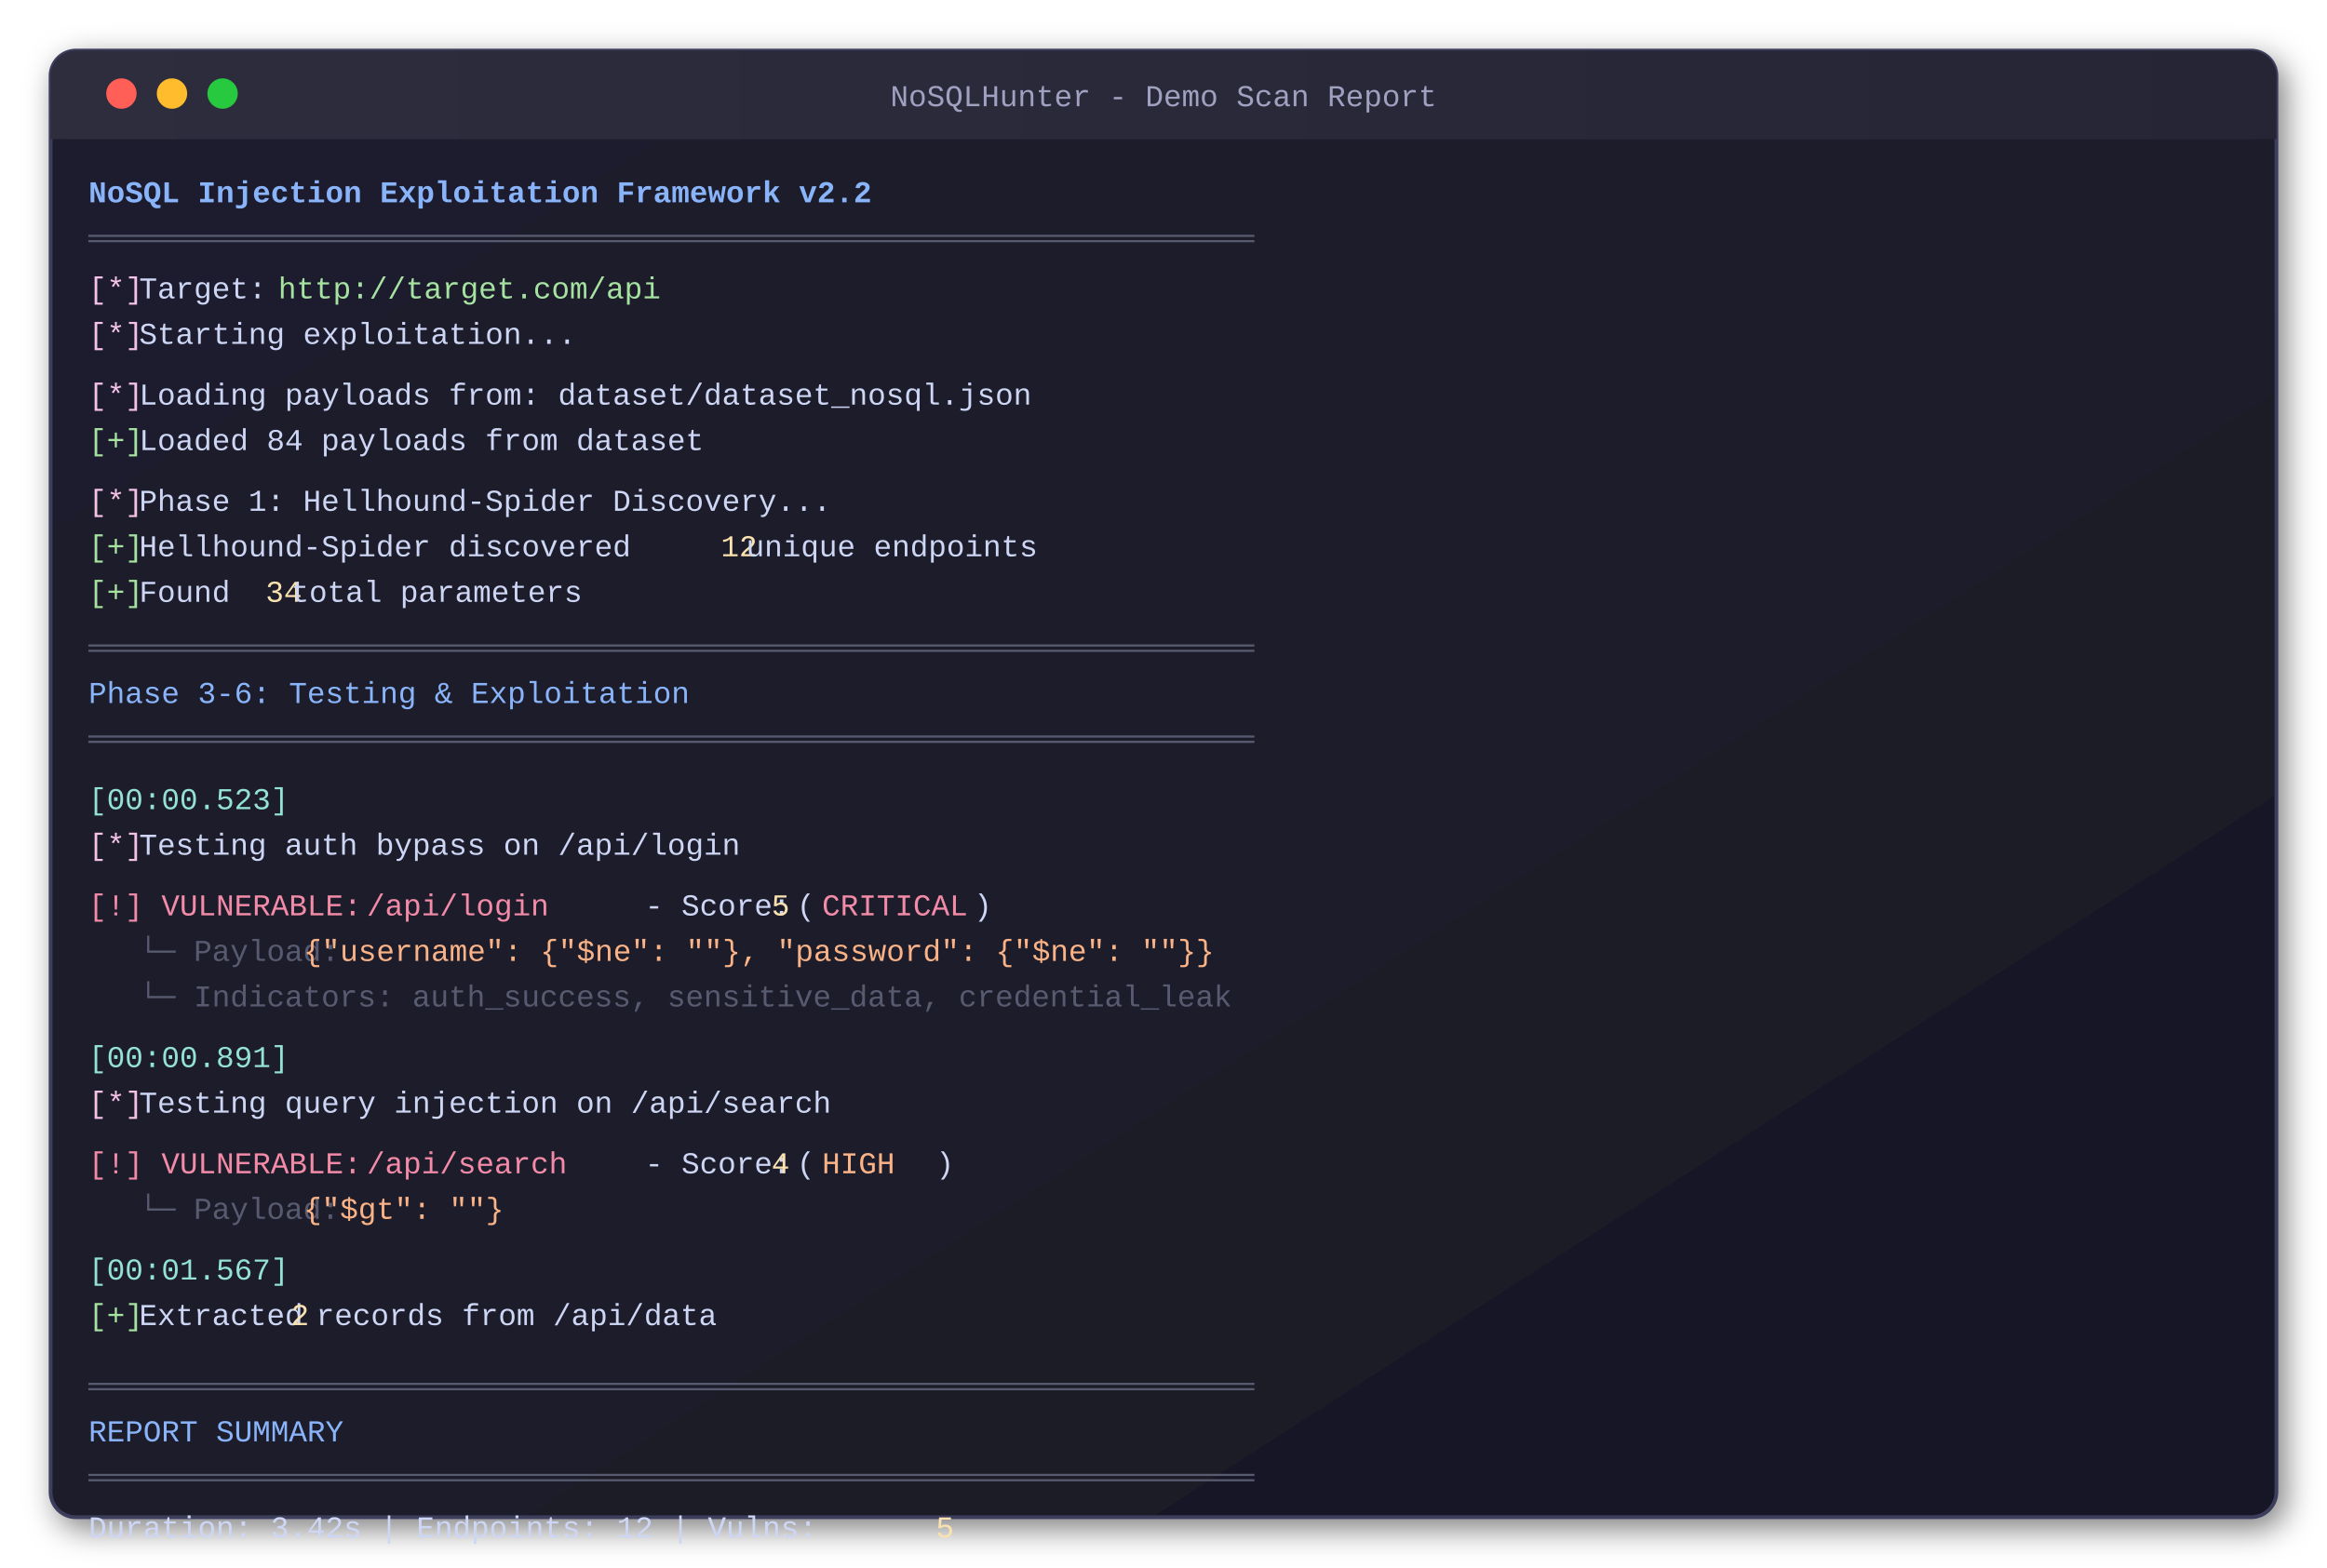
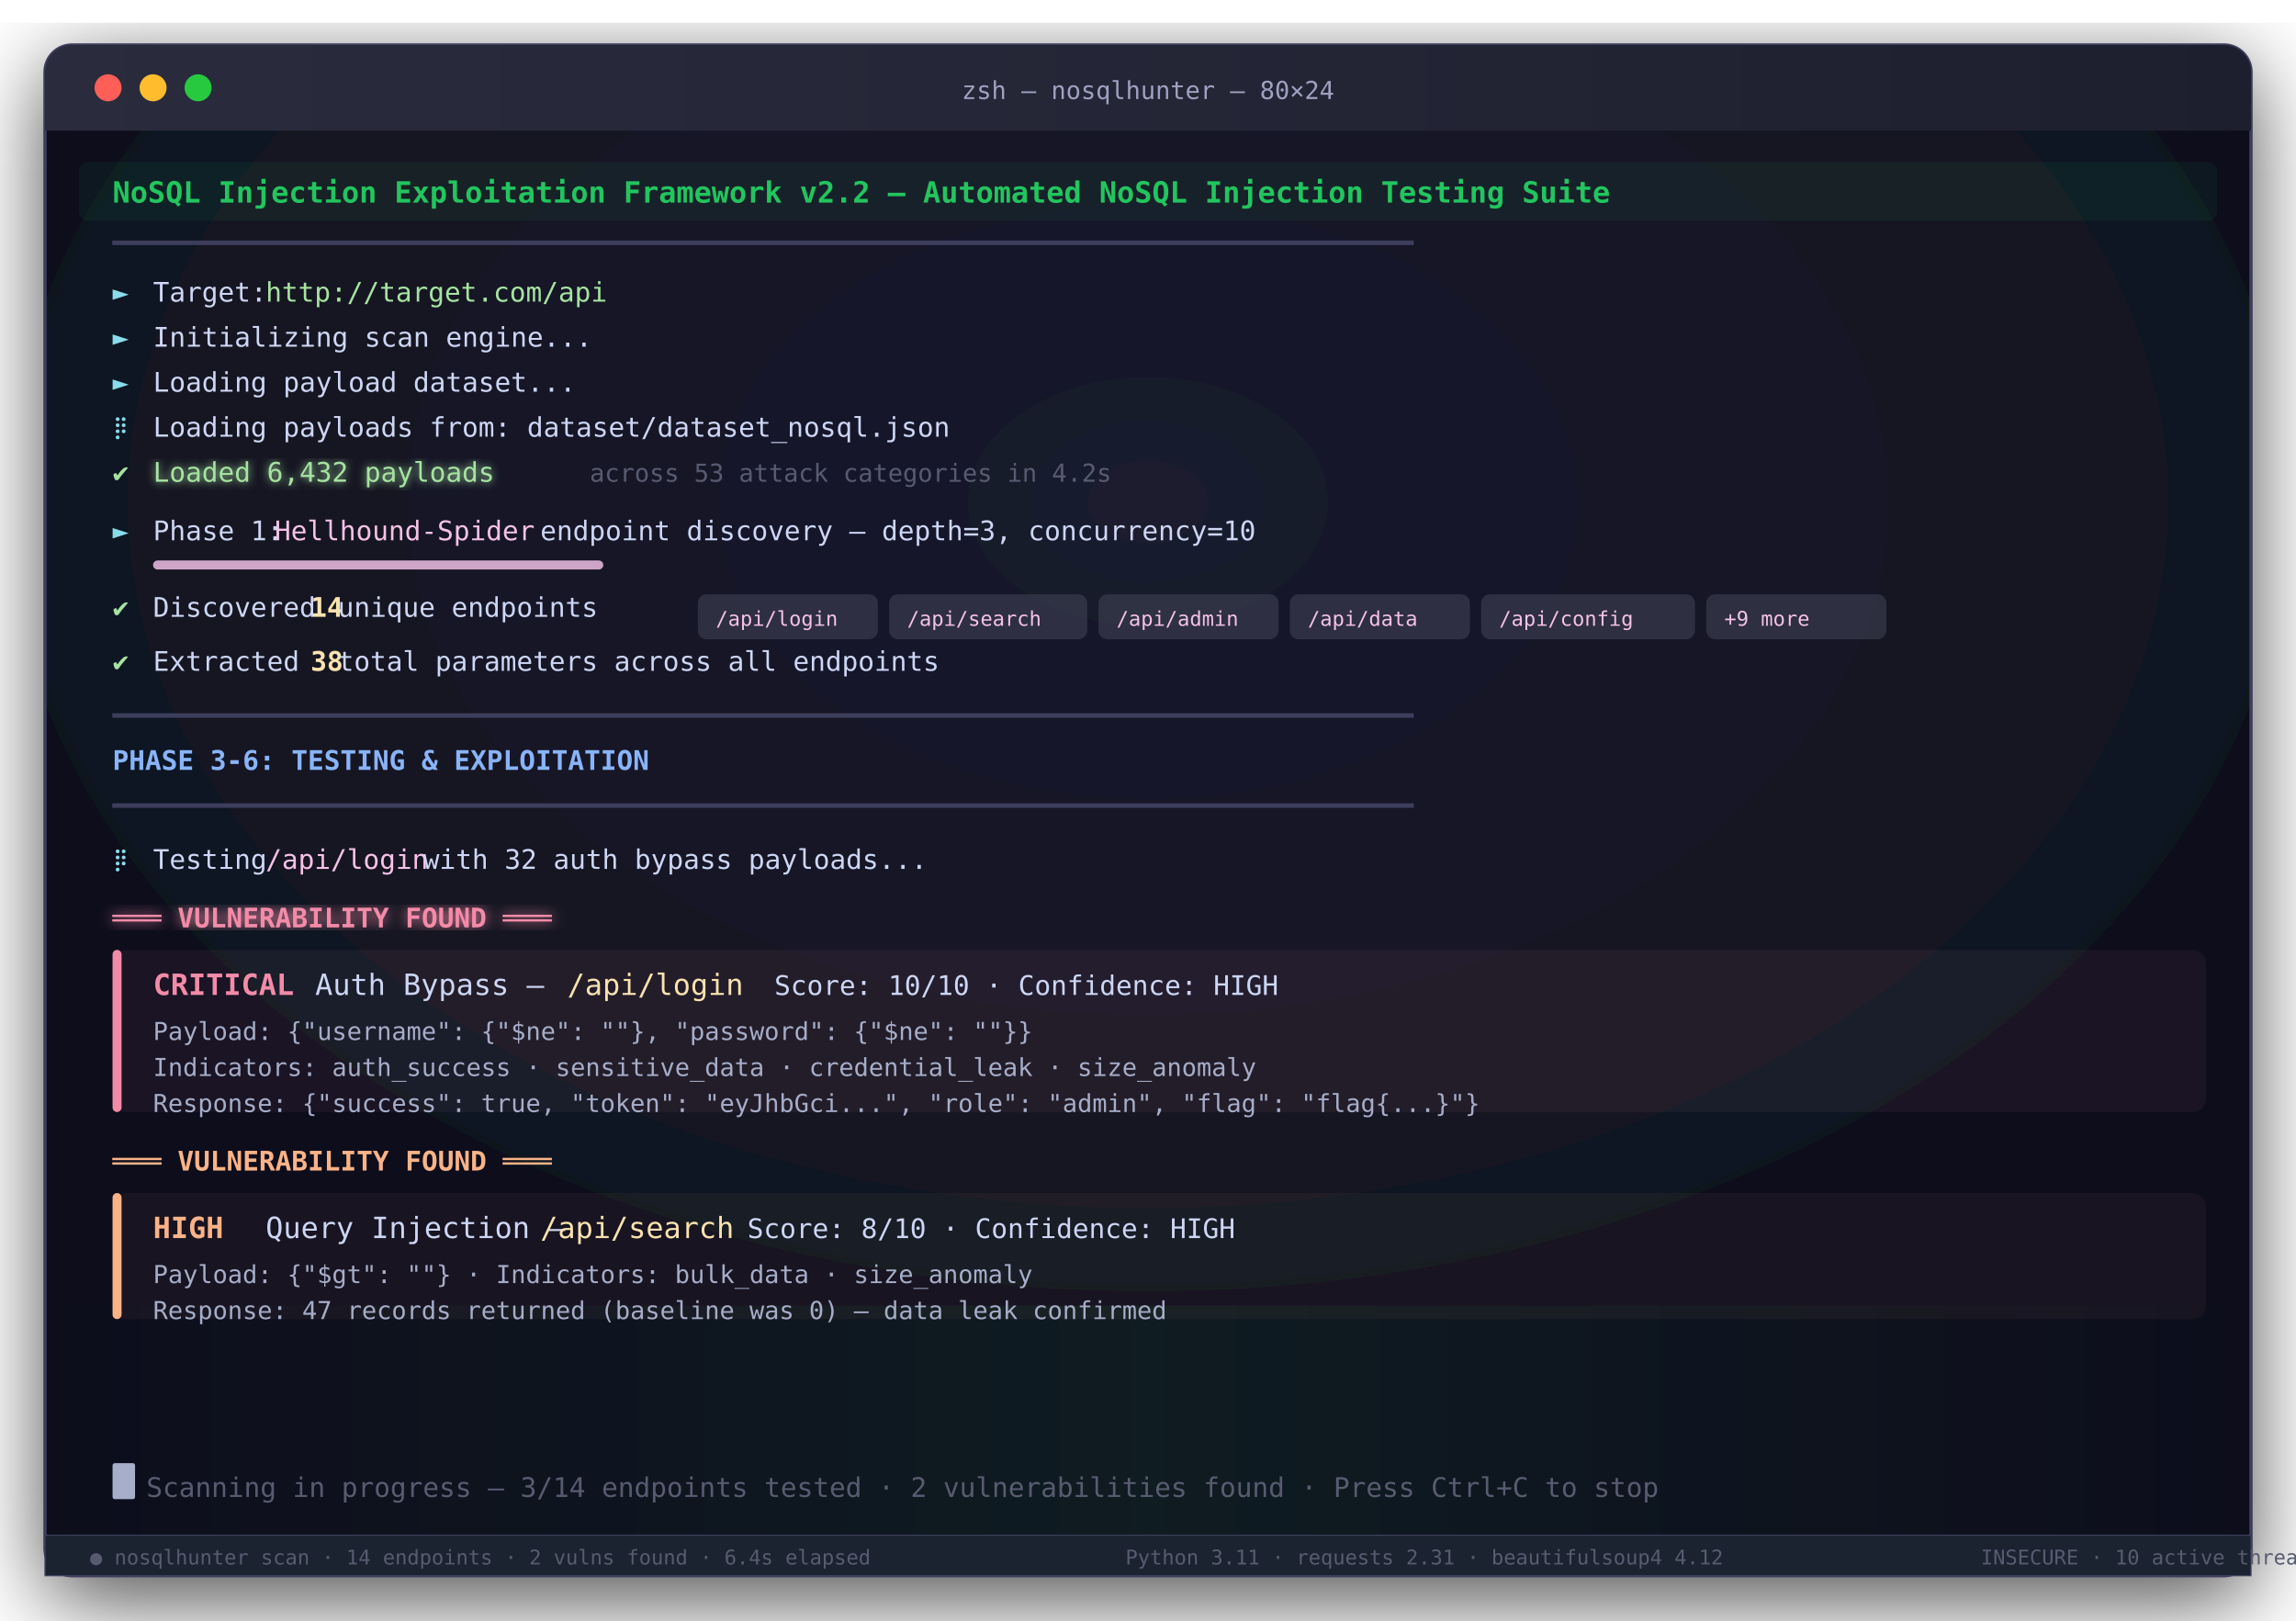
- <svg xmlns="http://www.w3.org/2000/svg" viewBox="0 0 920 620" font-family="'Courier New', 'Consolas', monospace">
+ <svg xmlns="http://www.w3.org/2000/svg" viewBox="0 0 1020 720" font-family="'JetBrains Mono', 'Fira Code', 'Consolas', monospace">
  <defs>
-     <linearGradient id="termBg" x1="0%" y1="0%" x2="100%" y2="100%">
-       <stop offset="0%" style="stop-color:#1e1e2e" />
-       <stop offset="100%" style="stop-color:#181825" />
+     <radialGradient id="termGlow" cx="50%" cy="30%" r="70%">
+       <stop offset="0%" style="stop-color:#1a1b2e" />
+       <stop offset="100%" style="stop-color:#0d0e1a" />
+     </radialGradient>
+     <linearGradient id="titleBar" x1="0%" y1="0%" x2="100%" y2="0%">
+       <stop offset="0%" style="stop-color:#2a2b3d" />
+       <stop offset="100%" style="stop-color:#1e1f2e" />
    </linearGradient>
-     <linearGradient id="titleBar" x1="0%" y1="0%" x2="100%" y2="0%">
-       <stop offset="0%" style="stop-color:#2d2d3d" />
-       <stop offset="100%" style="stop-color:#252535" />
+     <linearGradient id="scanLine" x1="0%" y1="0%" x2="100%" y2="0%">
+       <stop offset="0%" style="stop-color:#22c55e;stop-opacity:0" />
+       <stop offset="50%" style="stop-color:#22c55e;stop-opacity:0.08" />
+       <stop offset="100%" style="stop-color:#22c55e;stop-opacity:0" />
    </linearGradient>
-     <filter id="shadow">
-       <feDropShadow dx="3" dy="4" stdDeviation="6" flood-opacity="0.5" />
+     <filter id="terminalShadow">
+       <feDropShadow dx="0" dy="10" stdDeviation="20" flood-color="#000" flood-opacity="0.7" />
+     </filter>
+     <filter id="glowRed">
+       <feGaussianBlur stdDeviation="3" result="blur" />
+       <feMerge>
+         <feMergeNode in="blur" />
+         <feMergeNode in="SourceGraphic" />
+       </feMerge>
+     </filter>
+     <filter id="glowGreen">
+       <feGaussianBlur stdDeviation="2" result="blur" />
+       <feMerge>
+         <feMergeNode in="blur" />
+         <feMergeNode in="SourceGraphic" />
+       </feMerge>
    </filter>
  </defs>
-   <rect x="20" y="20" width="880" height="580" rx="10" fill="url(#termBg)" stroke="#3d3d5c" stroke-width="1.5" filter="url(#shadow)" />
-   <rect x="20" y="20" width="880" height="35" rx="10" fill="url(#titleBar)" />
-   <rect x="20" y="45" width="880" height="10" fill="url(#titleBar)" />
-   <circle cx="48" cy="37" r="6" fill="#ff5f56" />
-   <circle cx="68" cy="37" r="6" fill="#ffbd2e" />
-   <circle cx="88" cy="37" r="6" fill="#27c93f" />
-   <text x="460" y="42" text-anchor="middle" fill="#a0a0c0" font-size="12">NoSQLHunter - Demo Scan Report</text>
-   <text x="35" y="80" fill="#89b4fa" font-size="12" font-weight="bold">NoSQL Injection Exploitation Framework v2.2</text>
-   <text x="35" y="98" fill="#585b70" font-size="12">════════════════════════════════════════════════════════════════</text>
-   <text x="35" y="118" fill="#f5c2e7" font-size="12">[*]</text>
-   <text x="55" y="118" fill="#cdd6f4" font-size="12"> Target: </text>
-   <text x="110" y="118" fill="#a6e3a1" font-size="12">http://target.com/api</text>
-   <text x="35" y="136" fill="#f5c2e7" font-size="12">[*]</text>
-   <text x="55" y="136" fill="#cdd6f4" font-size="12"> Starting exploitation...</text>
-   <text x="35" y="160" fill="#f5c2e7" font-size="12">[*]</text>
-   <text x="55" y="160" fill="#cdd6f4" font-size="12"> Loading payloads from: dataset/dataset_nosql.json</text>
-   <text x="35" y="178" fill="#a6e3a1" font-size="12">[+]</text>
-   <text x="55" y="178" fill="#cdd6f4" font-size="12"> Loaded 84 payloads from dataset</text>
-   <text x="35" y="202" fill="#f5c2e7" font-size="12">[*]</text>
-   <text x="55" y="202" fill="#cdd6f4" font-size="12"> Phase 1: Hellhound-Spider Discovery...</text>
-   <text x="35" y="220" fill="#a6e3a1" font-size="12">[+]</text>
-   <text x="55" y="220" fill="#cdd6f4" font-size="12"> Hellhound-Spider discovered </text>
-   <text x="285" y="220" fill="#f9e2af" font-size="12">12</text>
-   <text x="295" y="220" fill="#cdd6f4" font-size="12"> unique endpoints</text>
-   <text x="35" y="238" fill="#a6e3a1" font-size="12">[+]</text>
-   <text x="55" y="238" fill="#cdd6f4" font-size="12"> Found </text>
-   <text x="105" y="238" fill="#f9e2af" font-size="12">34</text>
-   <text x="115" y="238" fill="#cdd6f4" font-size="12"> total parameters</text>
-   <text x="35" y="260" fill="#585b70" font-size="12">════════════════════════════════════════════════════════════════</text>
-   <text x="35" y="278" fill="#89b4fa" font-size="12">  Phase 3-6: Testing &amp; Exploitation</text>
-   <text x="35" y="296" fill="#585b70" font-size="12">════════════════════════════════════════════════════════════════</text>
-   <text x="35" y="320" fill="#94e2d5" font-size="12">[00:00.523]</text>
-   <text x="35" y="338" fill="#f5c2e7" font-size="12">[*]</text>
-   <text x="55" y="338" fill="#cdd6f4" font-size="12"> Testing auth bypass on /api/login</text>
-   <text x="35" y="362" fill="#f38ba8" font-size="12">[!] VULNERABLE:</text>
-   <text x="145" y="362" fill="#f38ba8" font-size="12"> /api/login</text>
-   <text x="255" y="362" fill="#cdd6f4" font-size="12"> - Score: </text>
-   <text x="305" y="362" fill="#f9e2af" font-size="12">5</text>
-   <text x="315" y="362" fill="#cdd6f4" font-size="12"> (</text>
-   <text x="325" y="362" fill="#f38ba8" font-size="12">CRITICAL</text>
-   <text x="385" y="362" fill="#cdd6f4" font-size="12">)</text>
-   <text x="55" y="380" fill="#585b70" font-size="12">└─ Payload: </text>
-   <text x="120" y="380" fill="#fab387" font-size="12">{"username": {"$ne": ""}, "password": {"$ne": ""}}</text>
-   <text x="55" y="398" fill="#585b70" font-size="12">└─ Indicators: auth_success, sensitive_data, credential_leak</text>
-   <text x="35" y="422" fill="#94e2d5" font-size="12">[00:00.891]</text>
-   <text x="35" y="440" fill="#f5c2e7" font-size="12">[*]</text>
-   <text x="55" y="440" fill="#cdd6f4" font-size="12"> Testing query injection on /api/search</text>
-   <text x="35" y="464" fill="#f38ba8" font-size="12">[!] VULNERABLE:</text>
-   <text x="145" y="464" fill="#f38ba8" font-size="12"> /api/search</text>
-   <text x="255" y="464" fill="#cdd6f4" font-size="12"> - Score: </text>
-   <text x="305" y="464" fill="#f9e2af" font-size="12">4</text>
-   <text x="315" y="464" fill="#cdd6f4" font-size="12"> (</text>
-   <text x="325" y="464" fill="#fab387" font-size="12">HIGH</text>
-   <text x="370" y="464" fill="#cdd6f4" font-size="12">)</text>
-   <text x="55" y="482" fill="#585b70" font-size="12">└─ Payload: </text>
-   <text x="120" y="482" fill="#fab387" font-size="12">{"$gt": ""}</text>
-   <text x="35" y="506" fill="#94e2d5" font-size="12">[00:01.567]</text>
-   <text x="35" y="524" fill="#a6e3a1" font-size="12">[+]</text>
-   <text x="55" y="524" fill="#cdd6f4" font-size="12"> Extracted </text>
-   <text x="115" y="524" fill="#f9e2af" font-size="12">2</text>
-   <text x="125" y="524" fill="#cdd6f4" font-size="12"> records from /api/data</text>
-   <text x="35" y="552" fill="#585b70" font-size="12">════════════════════════════════════════════════════════════════</text>
-   <text x="35" y="570" fill="#89b4fa" font-size="12">  REPORT SUMMARY</text>
-   <text x="35" y="588" fill="#585b70" font-size="12">════════════════════════════════════════════════════════════════</text>
-   <text x="35" y="608" fill="#cdd6f4" font-size="12">  Duration: 3.42s  |  Endpoints: 12  |  Vulns: </text>
-   <text x="370" y="608" fill="#f9e2af" font-size="12">5</text>
+   <rect x="20" y="20" width="980" height="680" rx="12" fill="url(#termGlow)" stroke="#3d3d5c" stroke-width="1.5" filter="url(#terminalShadow)" />
+   <rect x="20" y="20" width="980" height="38" rx="12" fill="url(#titleBar)" />
+   <rect x="20" y="48" width="980" height="10" fill="url(#titleBar)" />
+   <circle cx="48" cy="39" r="6" fill="#ff5f56" />
+   <circle cx="68" cy="39" r="6" fill="#ffbd2e" />
+   <circle cx="88" cy="39" r="6" fill="#27c93f" />
+   <text x="510" y="44" text-anchor="middle" fill="#a0a0c0" font-size="11">zsh — nosqlhunter — 80×24</text>
+   <rect x="20" y="580" width="980" height="120" fill="url(#scanLine)" />
+   <rect x="35" y="72" width="950" height="26" rx="4" fill="#22c55e" opacity="0.06" />
+   <text x="50" y="90" fill="#22c55e" font-size="13" font-weight="700">NoSQL Injection Exploitation Framework v2.2 — Automated NoSQL Injection Testing Suite</text>
+   <text x="50" y="112" fill="#3d3d5c" font-size="12">━━━━━━━━━━━━━━━━━━━━━━━━━━━━━━━━━━━━━━━━━━━━━━━━━━━━━━━━━━━━━━━━━━━━━━━━━━━━━━━━</text>
+   <text x="50" y="134" fill="#89dceb" font-size="12">►</text>
+   <text x="68" y="134" fill="#cdd6f4" font-size="12"> Target:</text>
+   <text x="118" y="134" fill="#a6e3a1" font-size="12">http://target.com/api</text>
+   <text x="50" y="154" fill="#89dceb" font-size="12">►</text>
+   <text x="68" y="154" fill="#cdd6f4" font-size="12"> Initializing scan engine...</text>
+   <text x="50" y="174" fill="#89dceb" font-size="12">►</text>
+   <text x="68" y="174" fill="#cdd6f4" font-size="12"> Loading payload dataset...</text>
+   <text x="50" y="194" fill="#89dceb" font-size="12">⡿</text>
+   <text x="68" y="194" fill="#cdd6f4" font-size="12"> Loading payloads from: dataset/dataset_nosql.json</text>
+   <text x="50" y="214" fill="#a6e3a1" font-size="12">✔</text>
+   <text x="68" y="214" fill="#a6e3a1" font-size="12" filter="url(#glowGreen)"> Loaded 6,432 payloads</text>
+   <text x="262" y="214" fill="#585b70" font-size="11">across 53 attack categories in 4.2s</text>
+   <text x="50" y="240" fill="#89dceb" font-size="12">►</text>
+   <text x="68" y="240" fill="#cdd6f4" font-size="12"> Phase 1:</text>
+   <text x="122" y="240" fill="#f5c2e7" font-size="12">Hellhound-Spider</text>
+   <text x="240" y="240" fill="#cdd6f4" font-size="12"> endpoint discovery — depth=3, concurrency=10</text>
+   <rect x="68" y="249" width="200" height="4" rx="2" fill="#313244" />
+   <rect x="68" y="249" width="200" height="4" rx="2" fill="#f5c2e7" opacity="0.8" />
+   <text x="50" y="274" fill="#a6e3a1" font-size="12">✔</text>
+   <text x="68" y="274" fill="#cdd6f4" font-size="12"> Discovered</text>
+   <text x="138" y="274" fill="#f9e2af" font-size="12" font-weight="700">14</text>
+   <text x="150" y="274" fill="#cdd6f4" font-size="12"> unique endpoints</text>
+   <rect x="310" y="264" width="80" height="20" rx="4" fill="#45475a" opacity="0.5" />
+   <text x="318" y="278" fill="#f5c2e7" font-size="9">/api/login</text>
+   <rect x="395" y="264" width="88" height="20" rx="4" fill="#45475a" opacity="0.5" />
+   <text x="403" y="278" fill="#f5c2e7" font-size="9">/api/search</text>
+   <rect x="488" y="264" width="80" height="20" rx="4" fill="#45475a" opacity="0.5" />
+   <text x="496" y="278" fill="#f5c2e7" font-size="9">/api/admin</text>
+   <rect x="573" y="264" width="80" height="20" rx="4" fill="#45475a" opacity="0.5" />
+   <text x="581" y="278" fill="#f5c2e7" font-size="9">/api/data</text>
+   <rect x="658" y="264" width="95" height="20" rx="4" fill="#45475a" opacity="0.5" />
+   <text x="666" y="278" fill="#f5c2e7" font-size="9">/api/config</text>
+   <rect x="758" y="264" width="80" height="20" rx="4" fill="#45475a" opacity="0.5" />
+   <text x="766" y="278" fill="#f5c2e7" font-size="9">+9 more</text>
+   <text x="50" y="298" fill="#a6e3a1" font-size="12">✔</text>
+   <text x="68" y="298" fill="#cdd6f4" font-size="12"> Extracted</text>
+   <text x="138" y="298" fill="#f9e2af" font-size="12" font-weight="700">38</text>
+   <text x="150" y="298" fill="#cdd6f4" font-size="12"> total parameters across all endpoints</text>
+   <text x="50" y="322" fill="#3d3d5c" font-size="12">━━━━━━━━━━━━━━━━━━━━━━━━━━━━━━━━━━━━━━━━━━━━━━━━━━━━━━━━━━━━━━━━━━━━━━━━━━━━━━━━</text>
+   <text x="50" y="342" fill="#89b4fa" font-size="12" font-weight="700">       PHASE 3-6: TESTING &amp; EXPLOITATION</text>
+   <text x="50" y="362" fill="#3d3d5c" font-size="12">━━━━━━━━━━━━━━━━━━━━━━━━━━━━━━━━━━━━━━━━━━━━━━━━━━━━━━━━━━━━━━━━━━━━━━━━━━━━━━━━</text>
+   <text x="50" y="386" fill="#89dceb" font-size="12">⡿</text>
+   <text x="68" y="386" fill="#cdd6f4" font-size="12"> Testing</text>
+   <text x="118" y="386" fill="#f5c2e7" font-size="12">/api/login</text>
+   <text x="188" y="386" fill="#cdd6f4" font-size="12"> with 32 auth bypass payloads...</text>
+   <text x="50" y="412" fill="#f38ba8" font-size="12" font-weight="700" filter="url(#glowRed)">═══ VULNERABILITY FOUND ═══</text>
+   <rect x="50" y="422" width="930" height="72" rx="6" fill="#f38ba8" opacity="0.06" />
+   <rect x="50" y="422" width="4" height="72" rx="2" fill="#f38ba8" />
+   <text x="68" y="442" fill="#f38ba8" font-size="13" font-weight="700">CRITICAL</text>
+   <text x="140" y="442" fill="#cdd6f4" font-size="13">Auth Bypass —</text>
+   <text x="252" y="442" fill="#f9e2af" font-size="13">/api/login</text>
+   <text x="344" y="442" fill="#cdd6f4" font-size="12">Score: 10/10 · Confidence: HIGH</text>
+   <text x="68" y="462" fill="#a6adc8" font-size="11">Payload: {"username": {"$ne": ""}, "password": {"$ne": ""}}</text>
+   <text x="68" y="478" fill="#a6adc8" font-size="11">Indicators: auth_success · sensitive_data · credential_leak · size_anomaly</text>
+   <text x="68" y="494" fill="#a6adc8" font-size="11">Response: {"success": true, "token": "eyJhbGci...", "role": "admin", "flag": "flag{...}"}</text>
+   <text x="50" y="520" fill="#fab387" font-size="12" font-weight="700">═══ VULNERABILITY FOUND ═══</text>
+   <rect x="50" y="530" width="930" height="56" rx="6" fill="#fab387" opacity="0.05" />
+   <rect x="50" y="530" width="4" height="56" rx="2" fill="#fab387" />
+   <text x="68" y="550" fill="#fab387" font-size="13" font-weight="700">HIGH</text>
+   <text x="118" y="550" fill="#cdd6f4" font-size="13">Query Injection —</text>
+   <text x="240" y="550" fill="#f9e2af" font-size="13">/api/search</text>
+   <text x="332" y="550" fill="#cdd6f4" font-size="12">Score: 8/10 · Confidence: HIGH</text>
+   <text x="68" y="570" fill="#a6adc8" font-size="11">Payload: {"$gt": ""}  ·  Indicators: bulk_data · size_anomaly</text>
+   <text x="68" y="586" fill="#a6adc8" font-size="11">Response: 47 records returned (baseline was 0) — data leak confirmed</text>
+   <rect x="50" y="650" width="10" height="16" rx="1" fill="#cdd6f4" opacity="0.8">
+     <animate attributeName="opacity" values="0.8;0;0.8" dur="1s" repeatCount="indefinite" />
+   </rect>
+   <text x="65" y="665" fill="#585b70" font-size="12">Scanning in progress — 3/14 endpoints tested · 2 vulnerabilities found · Press Ctrl+C to stop</text>
+   <rect x="20" y="682" width="980" height="18" rx="0 0 12 12" fill="#1a1b2e" stroke="#3d3d5c" stroke-width="0.5" />
+   <rect x="20" y="682" width="980" height="18" rx="0 0 12 12" fill="#22c55e" opacity="0.05" />
+   <text x="40" y="695" fill="#585b70" font-size="9">● nosqlhunter scan · 14 endpoints · 2 vulns found · 6.4s elapsed</text>
+   <text x="500" y="695" fill="#585b70" font-size="9">Python 3.11 · requests 2.31 · beautifulsoup4 4.12</text>
+   <text x="880" y="695" fill="#585b70" font-size="9">INSECURE · 10 active threads</text>
</svg>
